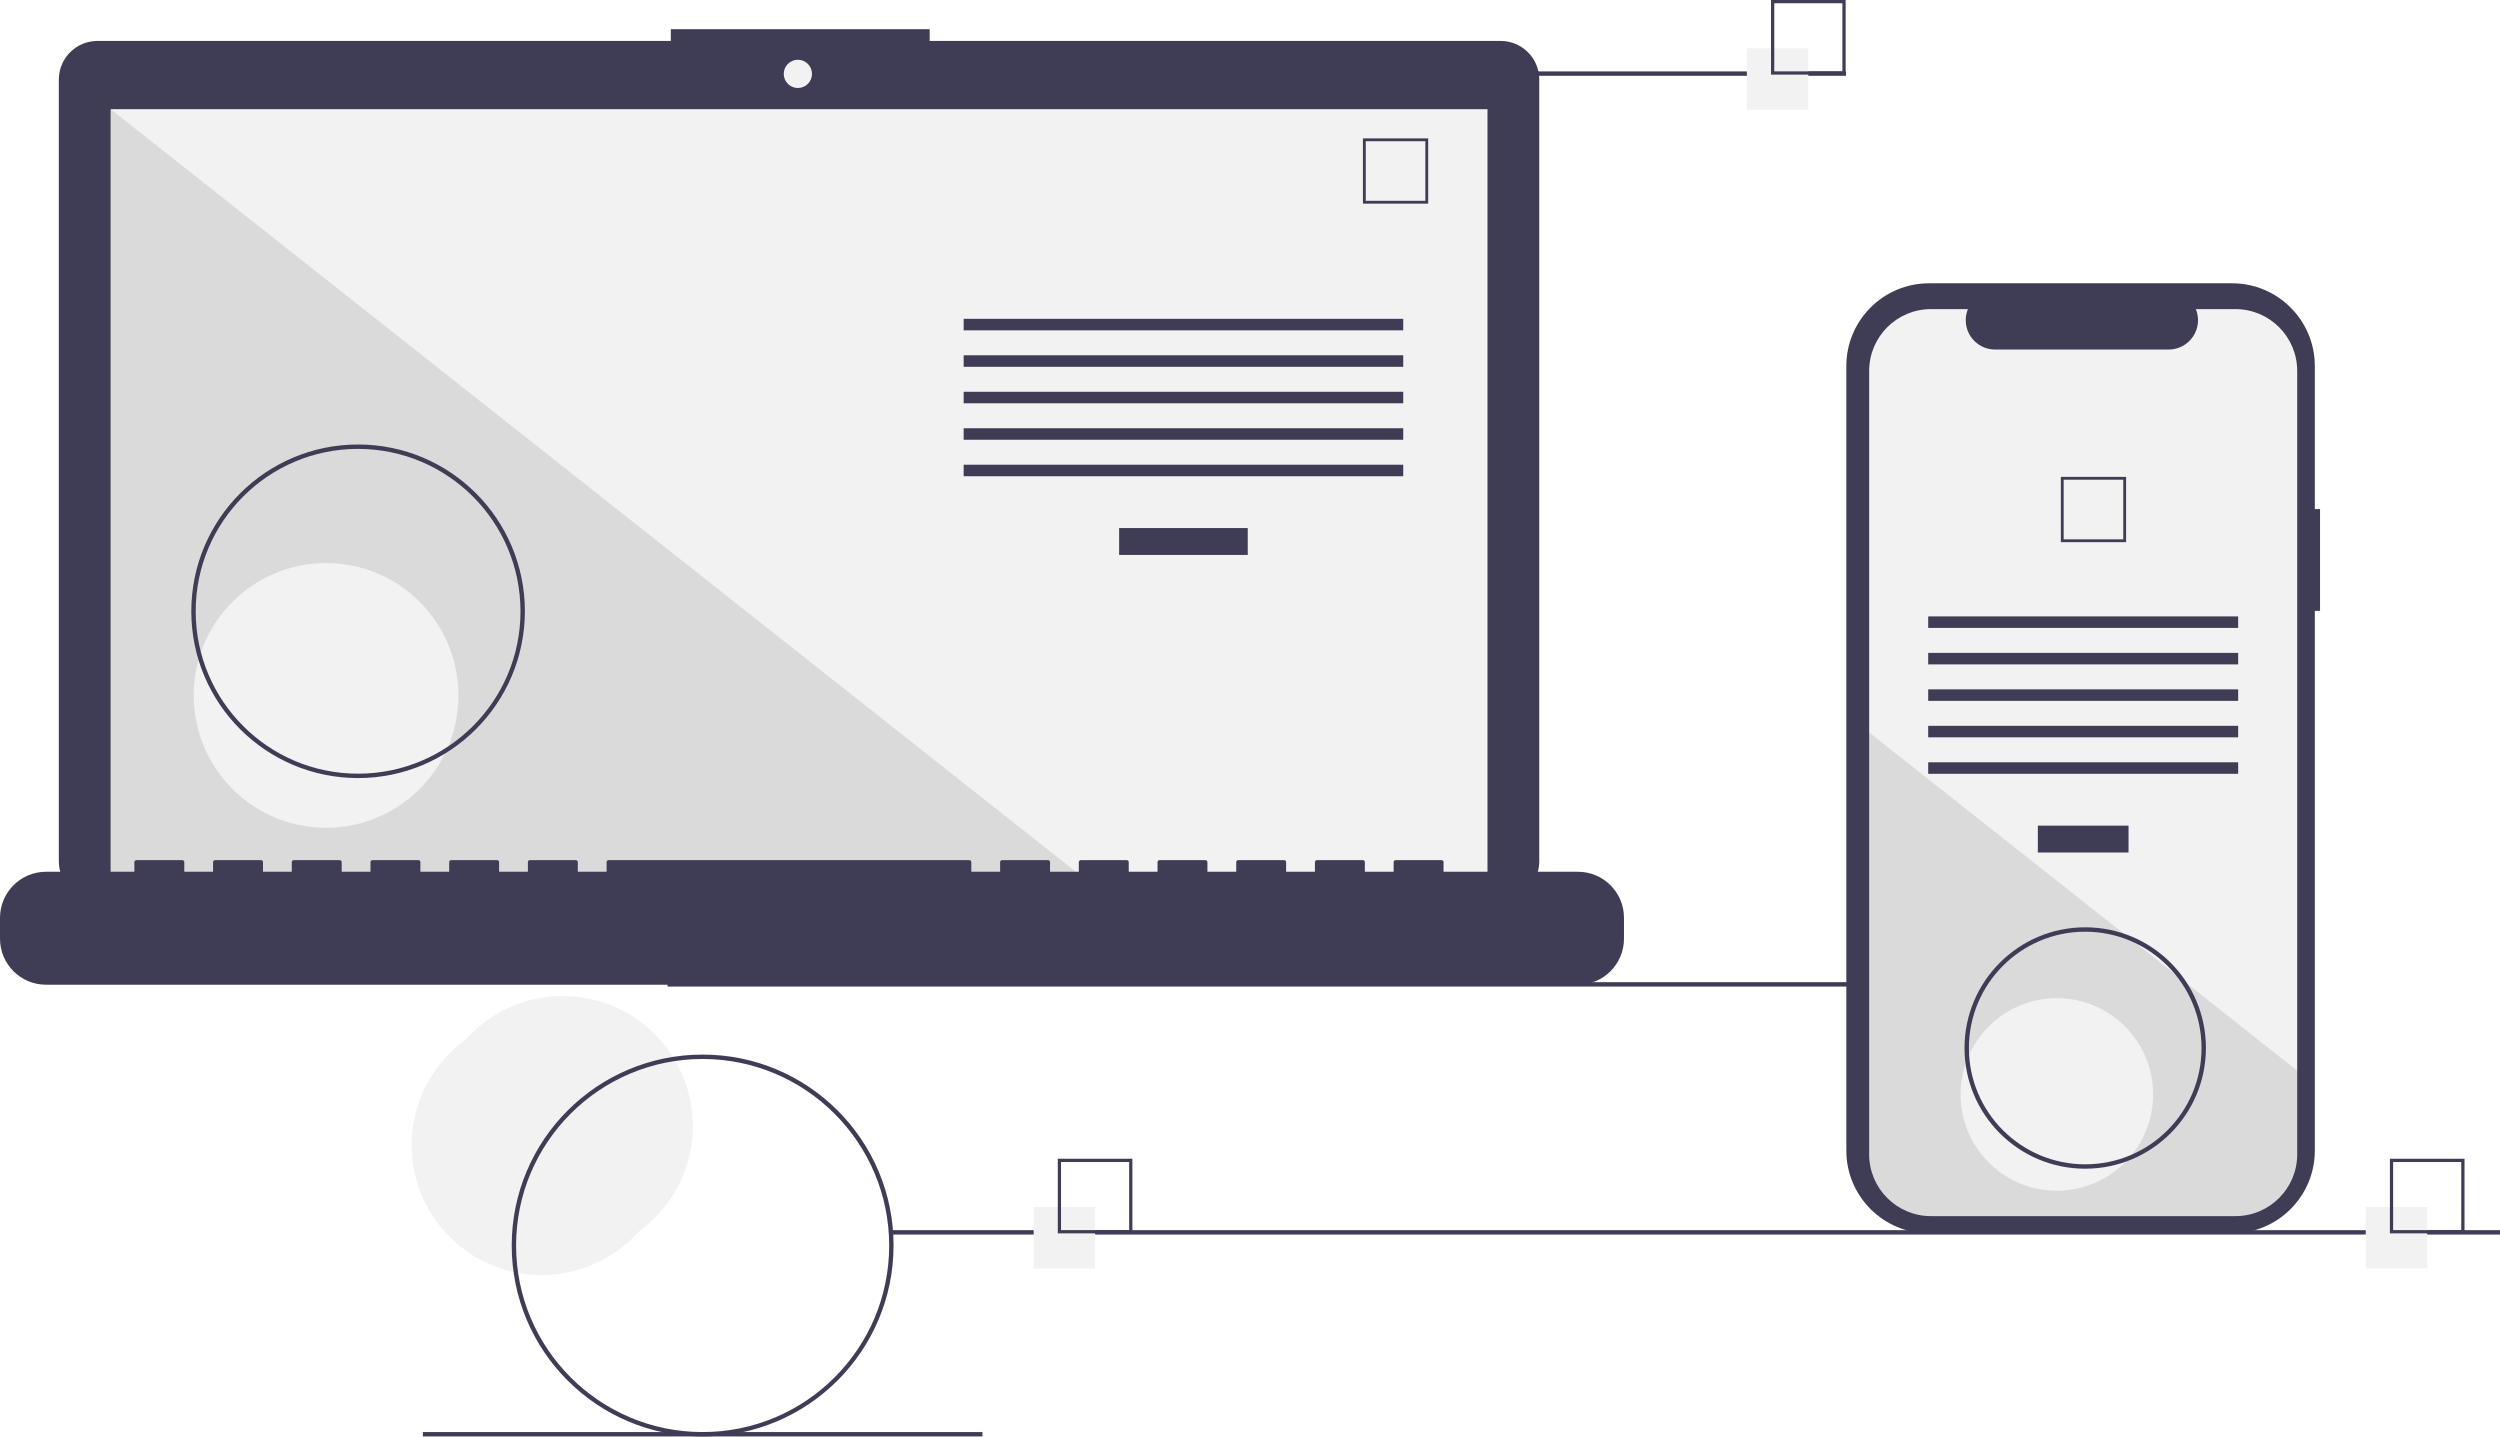
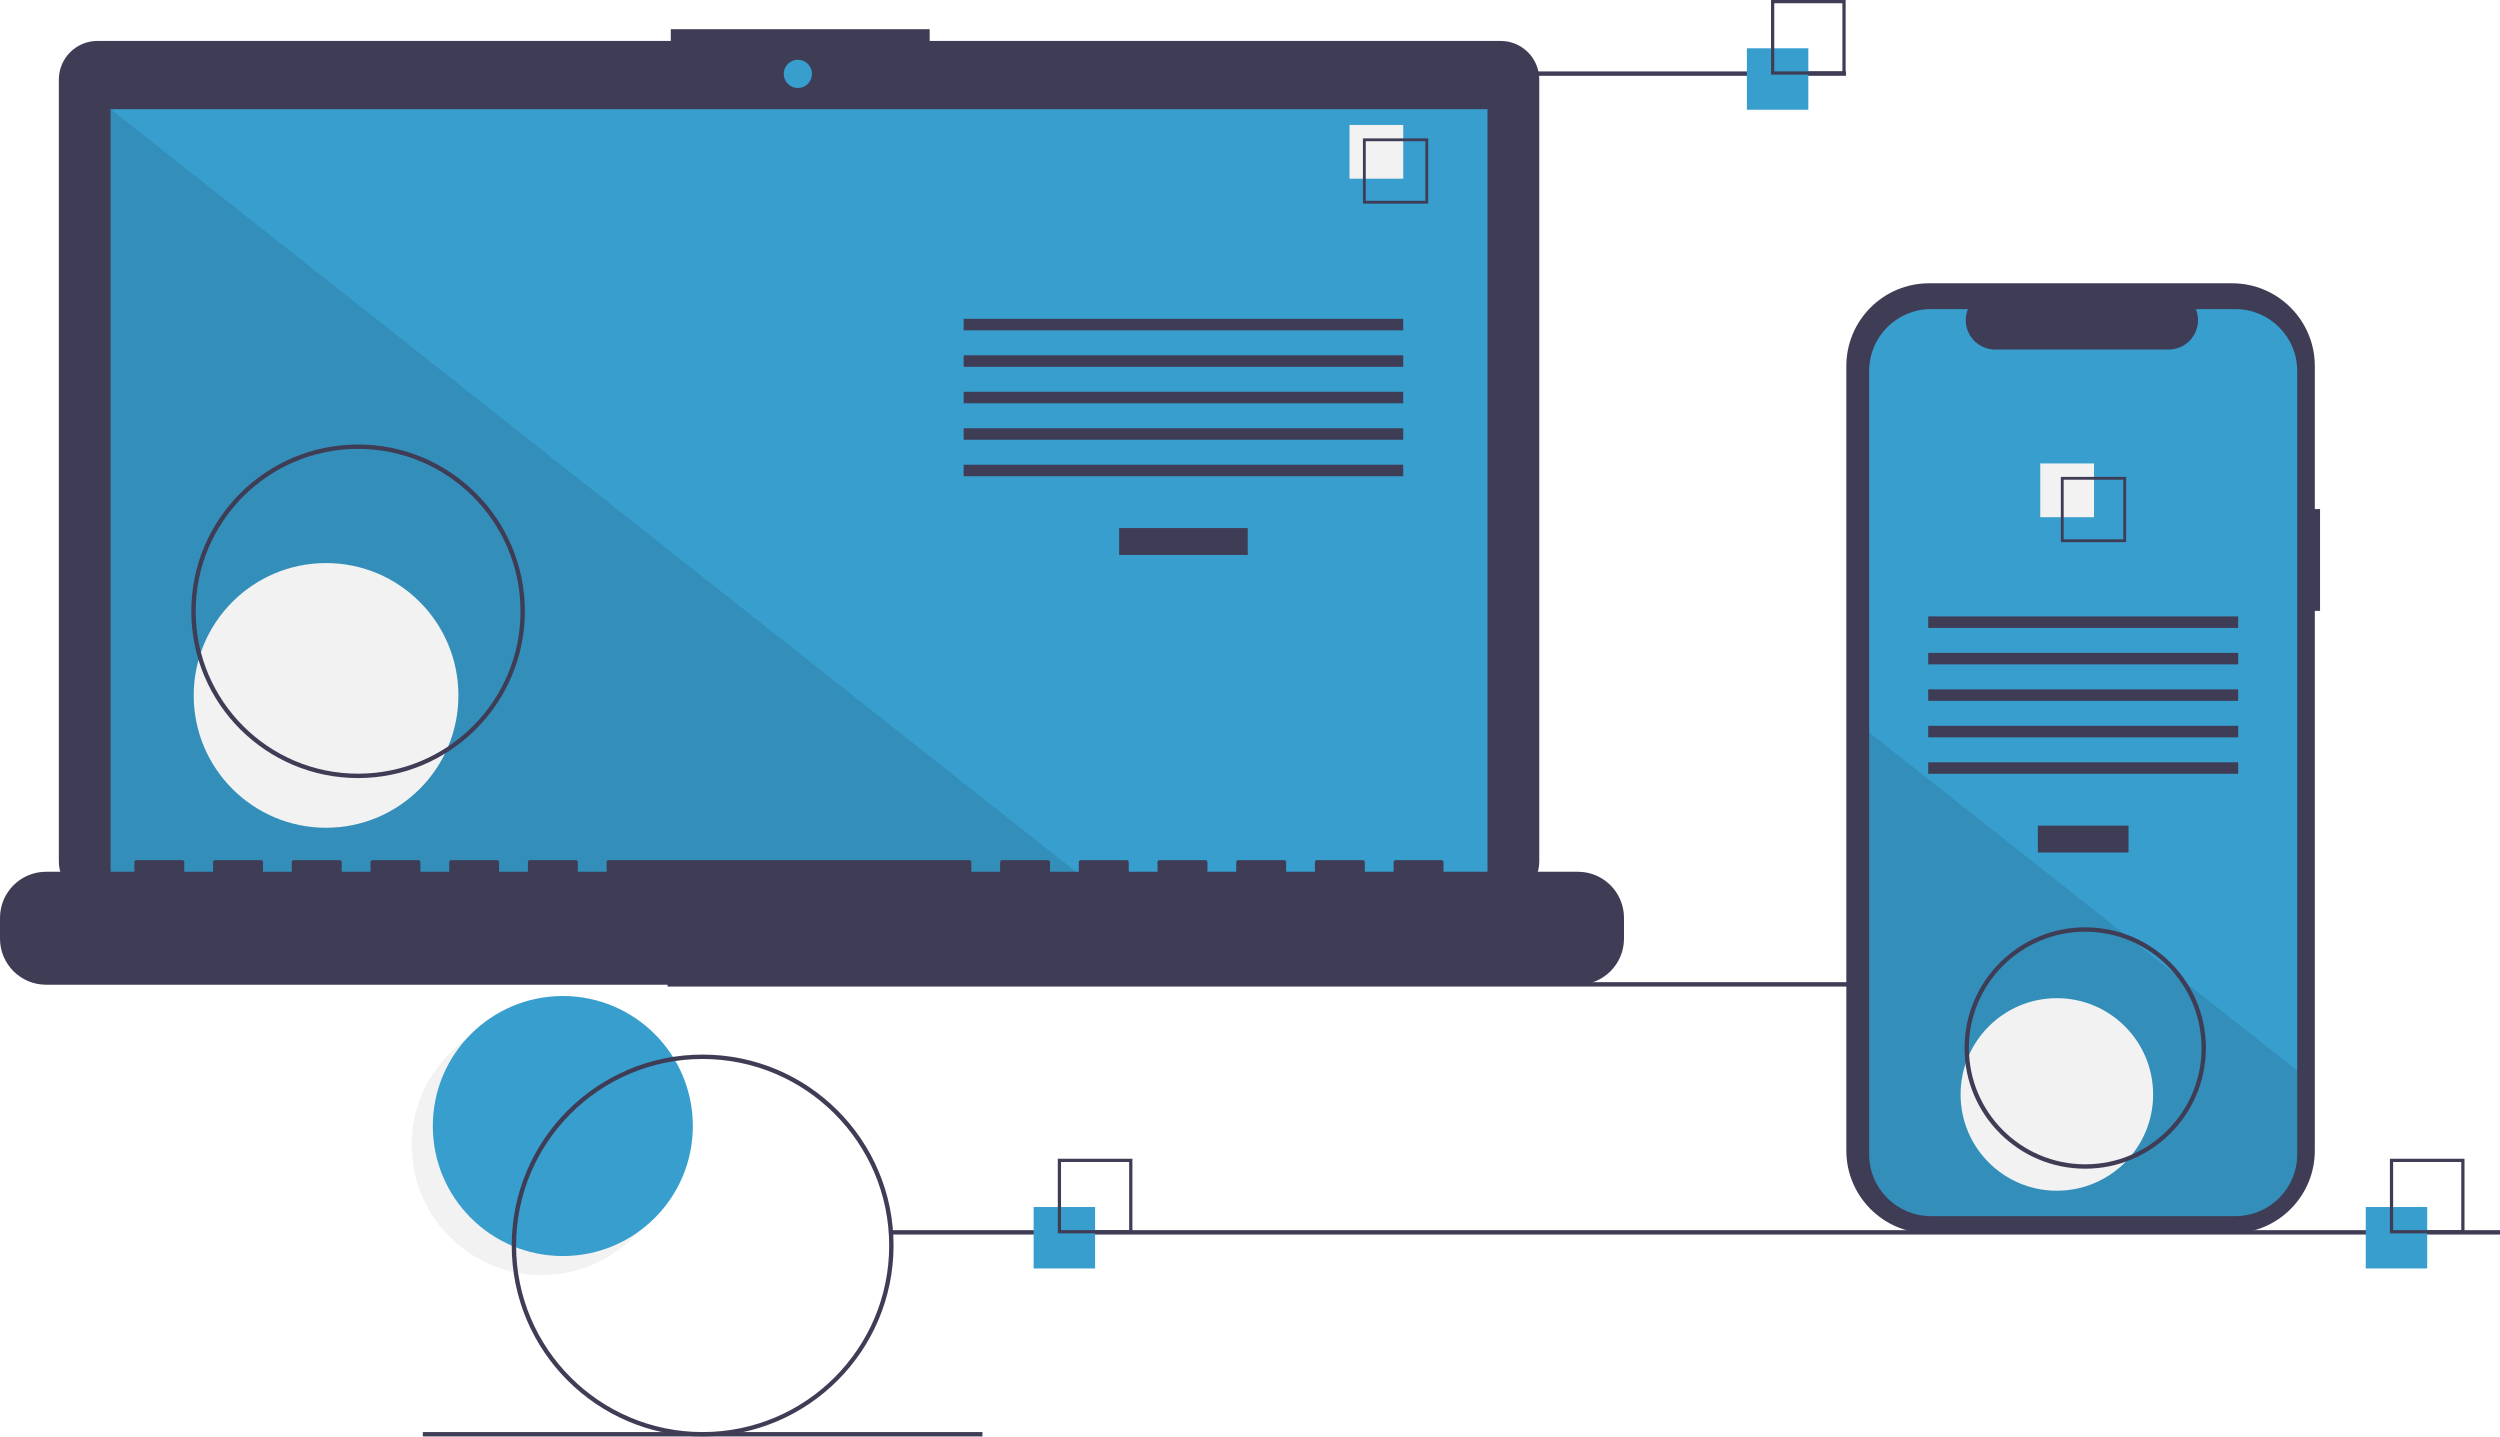
<svg xmlns="http://www.w3.org/2000/svg" id="b6117b06-2b45-45bc-b789-4a82ab6612dd" data-name="Layer 1" width="1139.171" height="654.543" viewBox="0 0 1139.171 654.543">
  <circle cx="246.827" cy="521.765" r="59.243" fill="#f2f2f2" />
-   <circle cx="256.46" cy="513.095" r="59.243" fill="#f2f2f2" />
+   <circle cx="256.46" cy="513.095" r="59.243" fill="#389ece" />
  <rect x="304.171" y="447.543" width="733" height="2" fill="#3f3d56" />
  <path d="M714.207,141.381H454.038v-5.362h-117.971v5.362H74.825a17.599,17.599,0,0,0-17.599,17.599V515.231a17.599,17.599,0,0,0,17.599,17.599H714.207a17.599,17.599,0,0,0,17.599-17.599V158.979A17.599,17.599,0,0,0,714.207,141.381Z" transform="translate(-30.41456 -122.7284)" fill="#3f3d56" />
-   <rect x="50.406" y="49.754" width="627.391" height="353.913" fill="#f2f2f2" />
-   <circle cx="363.565" cy="33.667" r="6.435" fill="#f2f2f2" />
+   <rect x="50.406" y="49.754" width="627.391" height="353.913" fill="#389ece" />
+   <circle cx="363.565" cy="33.667" r="6.435" fill="#389ece" />
  <polygon points="498.374 403.667 50.406 403.667 50.406 49.754 498.374 403.667" opacity="0.1" />
  <circle cx="148.574" cy="316.876" r="60.307" fill="#f2f2f2" />
  <rect x="509.953" y="240.622" width="58.605" height="12.246" fill="#3f3d56" />
  <rect x="439.102" y="145.279" width="200.307" height="5.248" fill="#3f3d56" />
  <rect x="439.102" y="161.898" width="200.307" height="5.248" fill="#3f3d56" />
  <rect x="439.102" y="178.518" width="200.307" height="5.248" fill="#3f3d56" />
  <rect x="439.102" y="195.137" width="200.307" height="5.248" fill="#3f3d56" />
  <rect x="439.102" y="211.756" width="200.307" height="5.248" fill="#3f3d56" />
  <rect x="614.917" y="56.934" width="24.492" height="24.492" fill="#f2f2f2" />
  <path d="M681.195,215.525h-29.74v-29.74h29.74Zm-28.447-1.293h27.154V187.078H652.748Z" transform="translate(-30.41456 -122.7284)" fill="#3f3d56" />
  <path d="M749.422,519.96H688.192v-4.412a.875.875,0,0,0-.875-.875h-20.993a.875.875,0,0,0-.875.875v4.412H652.329v-4.412a.875.875,0,0,0-.875-.875H630.462a.875.875,0,0,0-.875.875v4.412H616.467v-4.412a.875.875,0,0,0-.875-.875H594.599a.875.875,0,0,0-.875.875v4.412H580.604v-4.412a.875.875,0,0,0-.875-.875H558.736a.875.875,0,0,0-.875.875v4.412H544.741v-4.412a.875.875,0,0,0-.875-.875H522.873a.875.875,0,0,0-.875.875v4.412H508.878v-4.412a.875.875,0,0,0-.875-.875h-20.993a.875.875,0,0,0-.875.875v4.412H473.015v-4.412a.875.875,0,0,0-.875-.875H307.696a.875.875,0,0,0-.875.875v4.412H293.701v-4.412a.875.875,0,0,0-.875-.875H271.833a.875.875,0,0,0-.875.875v4.412H257.838v-4.412a.875.875,0,0,0-.875-.875h-20.993a.875.875,0,0,0-.875.875v4.412H221.975v-4.412a.875.875,0,0,0-.875-.875H200.107a.875.875,0,0,0-.875.875v4.412H186.112v-4.412a.875.875,0,0,0-.875-.875H164.244a.875.875,0,0,0-.875.875v4.412H150.249v-4.412a.875.875,0,0,0-.875-.875H128.381a.875.875,0,0,0-.875.875v4.412H114.386v-4.412a.875.875,0,0,0-.875-.875H92.519a.875.875,0,0,0-.875.875v4.412H51.407a20.993,20.993,0,0,0-20.993,20.993v9.492A20.993,20.993,0,0,0,51.407,571.438H749.422a20.993,20.993,0,0,0,20.993-20.993v-9.492A20.993,20.993,0,0,0,749.422,519.96Z" transform="translate(-30.41456 -122.7284)" fill="#3f3d56" />
  <path d="M193.586,477.272a76,76,0,1,1,76-76A76.086,76.086,0,0,1,193.586,477.272Zm0-150a74,74,0,1,0,74,74A74.084,74.084,0,0,0,193.586,327.272Z" transform="translate(-30.41456 -122.7284)" fill="#3f3d56" />
  <rect x="586.171" y="32.543" width="255" height="2" fill="#3f3d56" />
  <rect x="406.171" y="560.543" width="733" height="2" fill="#3f3d56" />
  <rect x="192.672" y="652.543" width="255" height="2" fill="#3f3d56" />
-   <rect x="471" y="550" width="28" height="28" fill="#f2f2f2" />
+   <rect x="471" y="550" width="28" height="28" fill="#389ece" />
  <path d="M546.415,684.728h-34v-34h34Zm-32.522-1.478H544.936V652.207H513.893Z" transform="translate(-30.41456 -122.7284)" fill="#3f3d56" />
-   <rect x="796" y="22" width="28" height="28" fill="#f2f2f2" />
+   <rect x="796" y="22" width="28" height="28" fill="#389ece" />
  <path d="M871.415,156.728h-34v-34h34Zm-32.522-1.478H869.936V124.207H838.893Z" transform="translate(-30.41456 -122.7284)" fill="#3f3d56" />
-   <rect x="1078" y="550" width="28" height="28" fill="#f2f2f2" />
+   <rect x="1078" y="550" width="28" height="28" fill="#389ece" />
  <path d="M1153.415,684.728h-34v-34h34Zm-32.522-1.478h31.043V652.207h-31.043Z" transform="translate(-30.41456 -122.7284)" fill="#3f3d56" />
  <path d="M1087.586,354.687h-2.379V289.525a37.714,37.714,0,0,0-37.714-37.714H909.44A37.714,37.714,0,0,0,871.726,289.525V647.006A37.714,37.714,0,0,0,909.44,684.72h138.053a37.714,37.714,0,0,0,37.714-37.714V401.07h2.379Z" transform="translate(-30.41456 -122.7284)" fill="#3f3d56" />
-   <path d="M1077.176,291.742v356.96a28.165,28.165,0,0,1-28.16,28.17H910.296a28.165,28.165,0,0,1-28.16-28.17v-356.96a28.163,28.163,0,0,1,28.16-28.16h16.83a13.379,13.379,0,0,0,12.39,18.43h79.09a13.379,13.379,0,0,0,12.39-18.43h18.02A28.163,28.163,0,0,1,1077.176,291.742Z" transform="translate(-30.41456 -122.7284)" fill="#f2f2f2" />
+   <path d="M1077.176,291.742v356.96a28.165,28.165,0,0,1-28.16,28.17H910.296a28.165,28.165,0,0,1-28.16-28.17v-356.96a28.163,28.163,0,0,1,28.16-28.16h16.83a13.379,13.379,0,0,0,12.39,18.43h79.09a13.379,13.379,0,0,0,12.39-18.43h18.02A28.163,28.163,0,0,1,1077.176,291.742Z" transform="translate(-30.41456 -122.7284)" fill="#389ece" />
  <rect x="928.58" y="376.218" width="41.324" height="12.246" fill="#3f3d56" />
  <rect x="878.621" y="280.875" width="141.24" height="5.248" fill="#3f3d56" />
  <rect x="878.621" y="297.494" width="141.24" height="5.248" fill="#3f3d56" />
  <rect x="878.621" y="314.114" width="141.24" height="5.248" fill="#3f3d56" />
  <rect x="878.621" y="330.733" width="141.24" height="5.248" fill="#3f3d56" />
  <rect x="878.621" y="347.352" width="141.24" height="5.248" fill="#3f3d56" />
  <rect x="929.684" y="211.179" width="24.492" height="24.492" fill="#f2f2f2" />
  <path d="M969.474,340.032v29.74h29.74v-29.74Zm28.45,28.45h-27.16v-27.16h27.16Z" transform="translate(-30.41456 -122.7284)" fill="#3f3d56" />
  <path d="M1077.176,610.582v38.12a28.165,28.165,0,0,1-28.16,28.17H910.296a28.165,28.165,0,0,1-28.16-28.17v-192.21l116.87,92.33,2,1.58,21.74,17.17,2.03,1.61Z" transform="translate(-30.41456 -122.7284)" opacity="0.1" />
  <circle cx="937.241" cy="498.707" r="43.868" fill="#f2f2f2" />
  <path d="M350.586,777.272a87,87,0,1,1,87-87A87.099,87.099,0,0,1,350.586,777.272Zm0-172a85,85,0,1,0,85,85A85.096,85.096,0,0,0,350.586,605.272Z" transform="translate(-30.41456 -122.7284)" fill="#3f3d56" />
  <path d="M980.586,655.272a55,55,0,1,1,55-55A55.062,55.062,0,0,1,980.586,655.272Zm0-108a53,53,0,1,0,53,53A53.06,53.06,0,0,0,980.586,547.272Z" transform="translate(-30.41456 -122.7284)" fill="#3f3d56" />
</svg>
